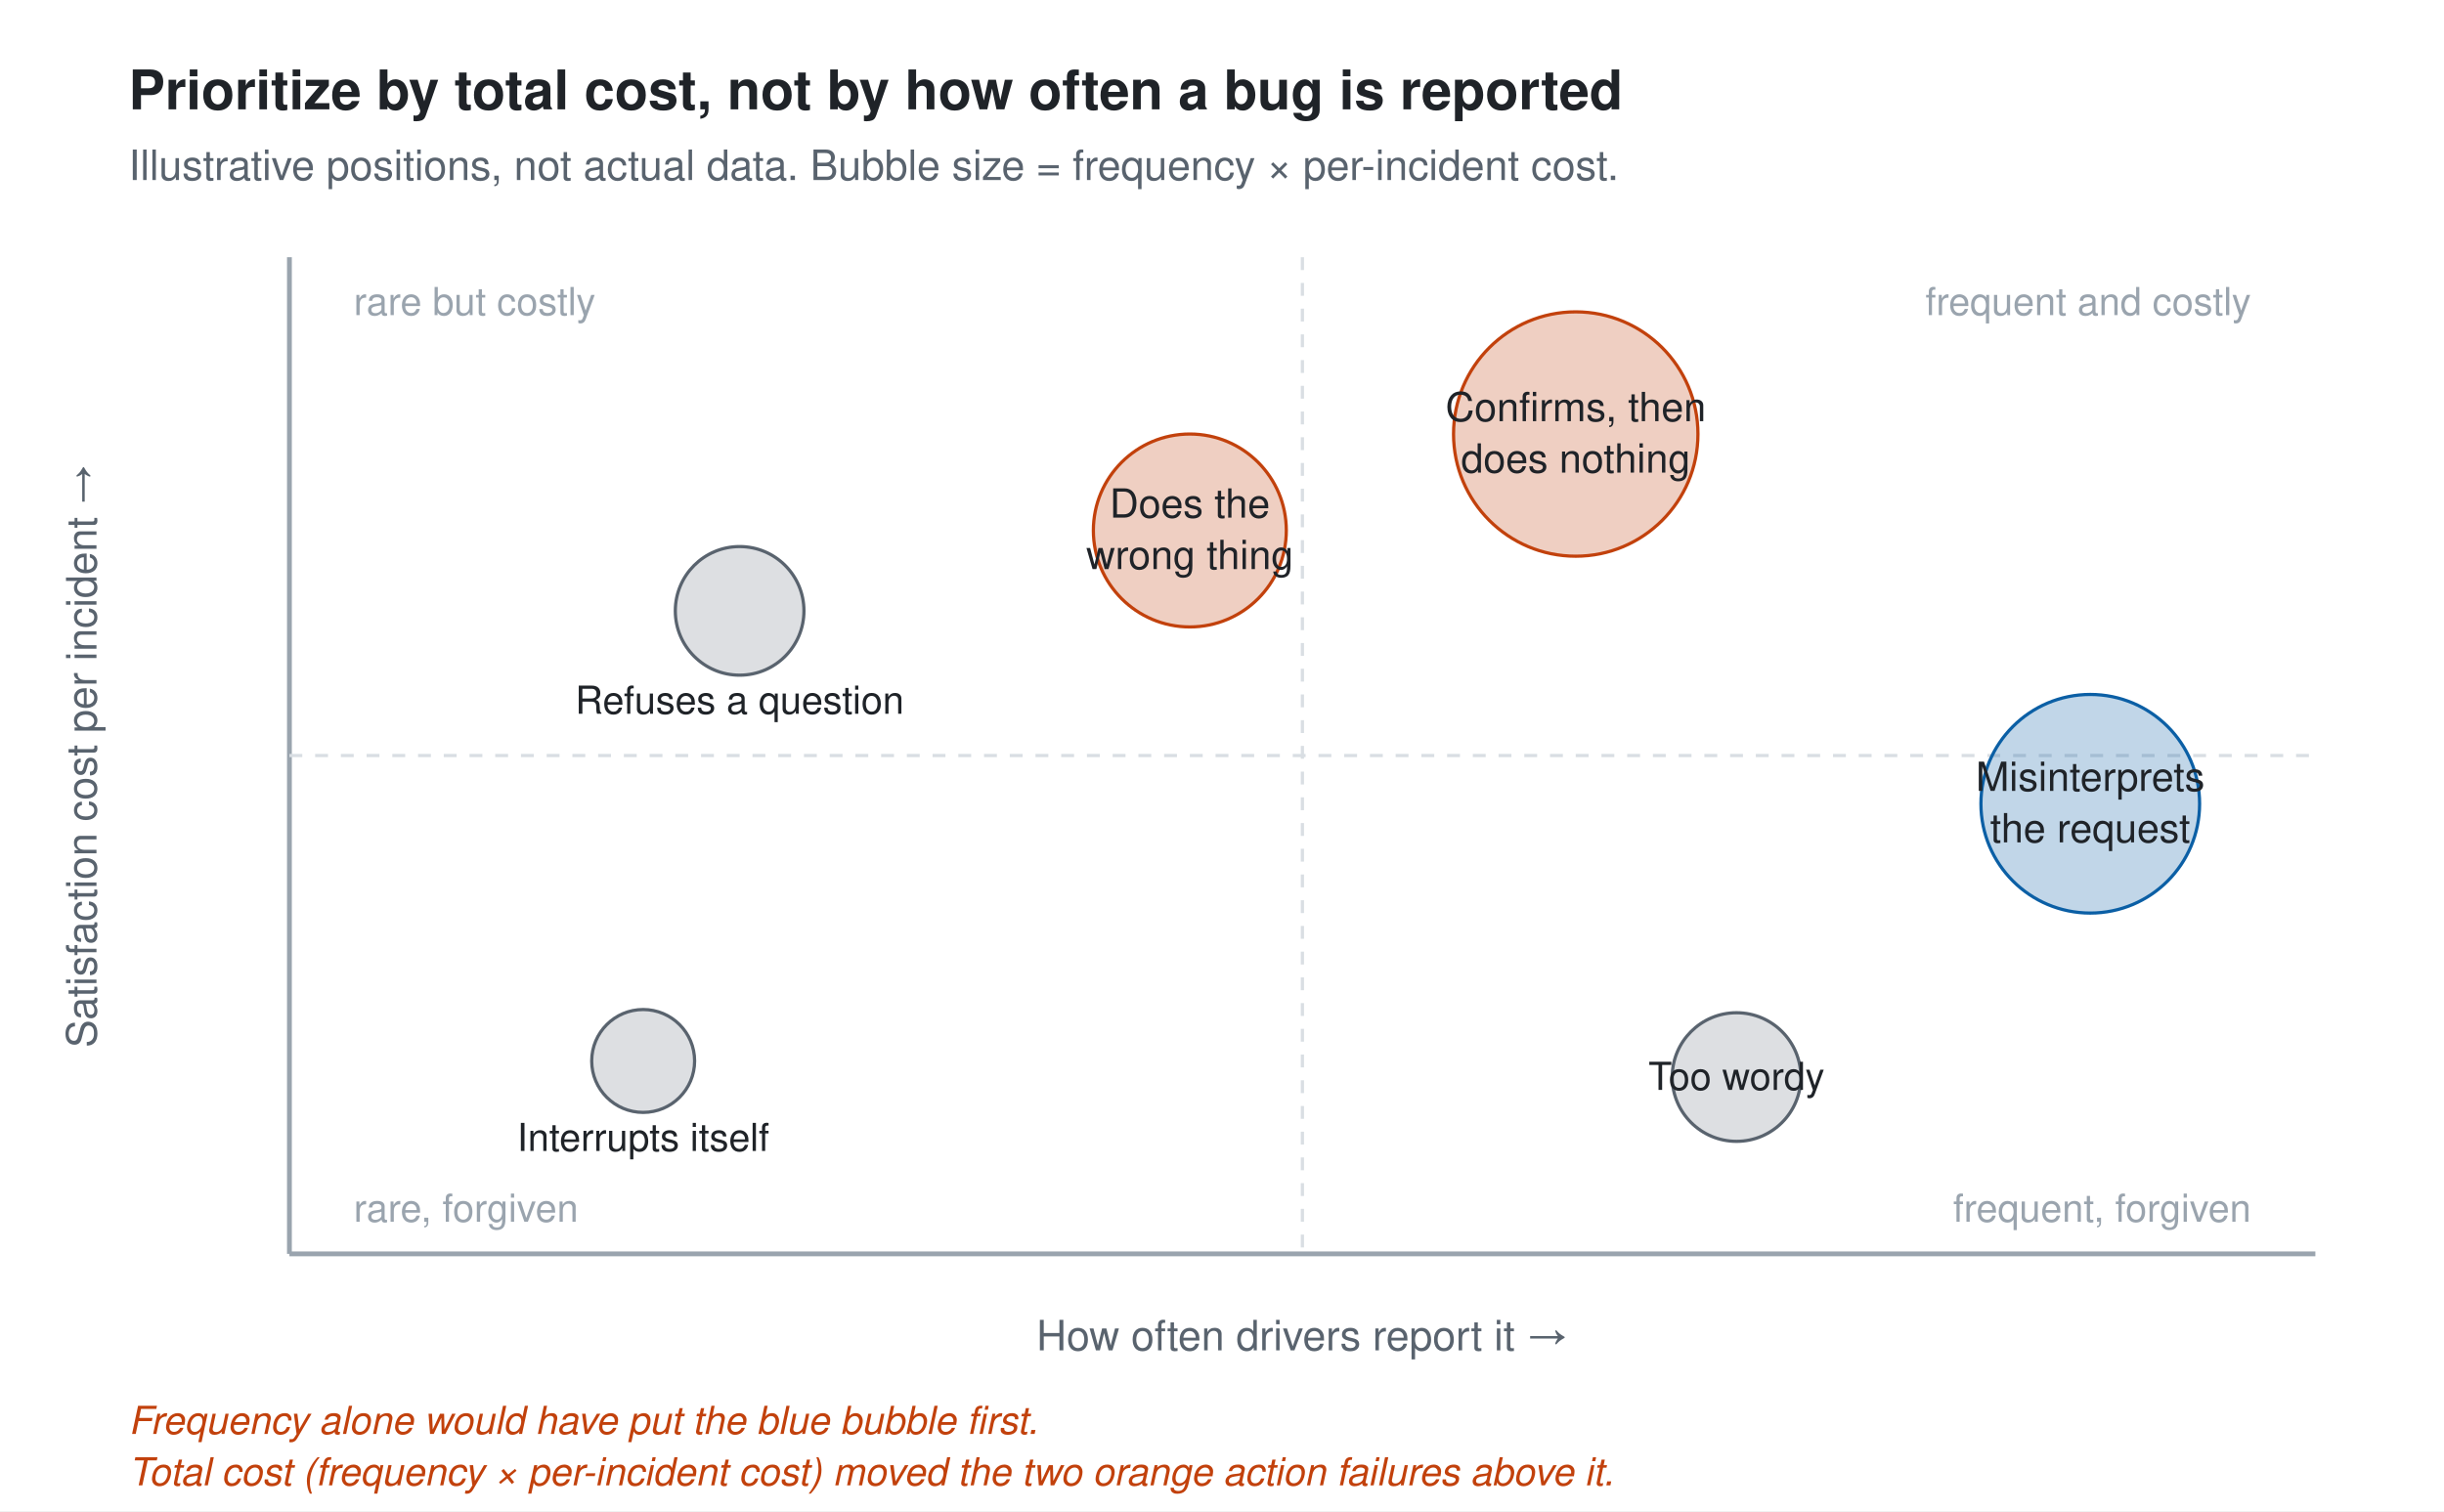
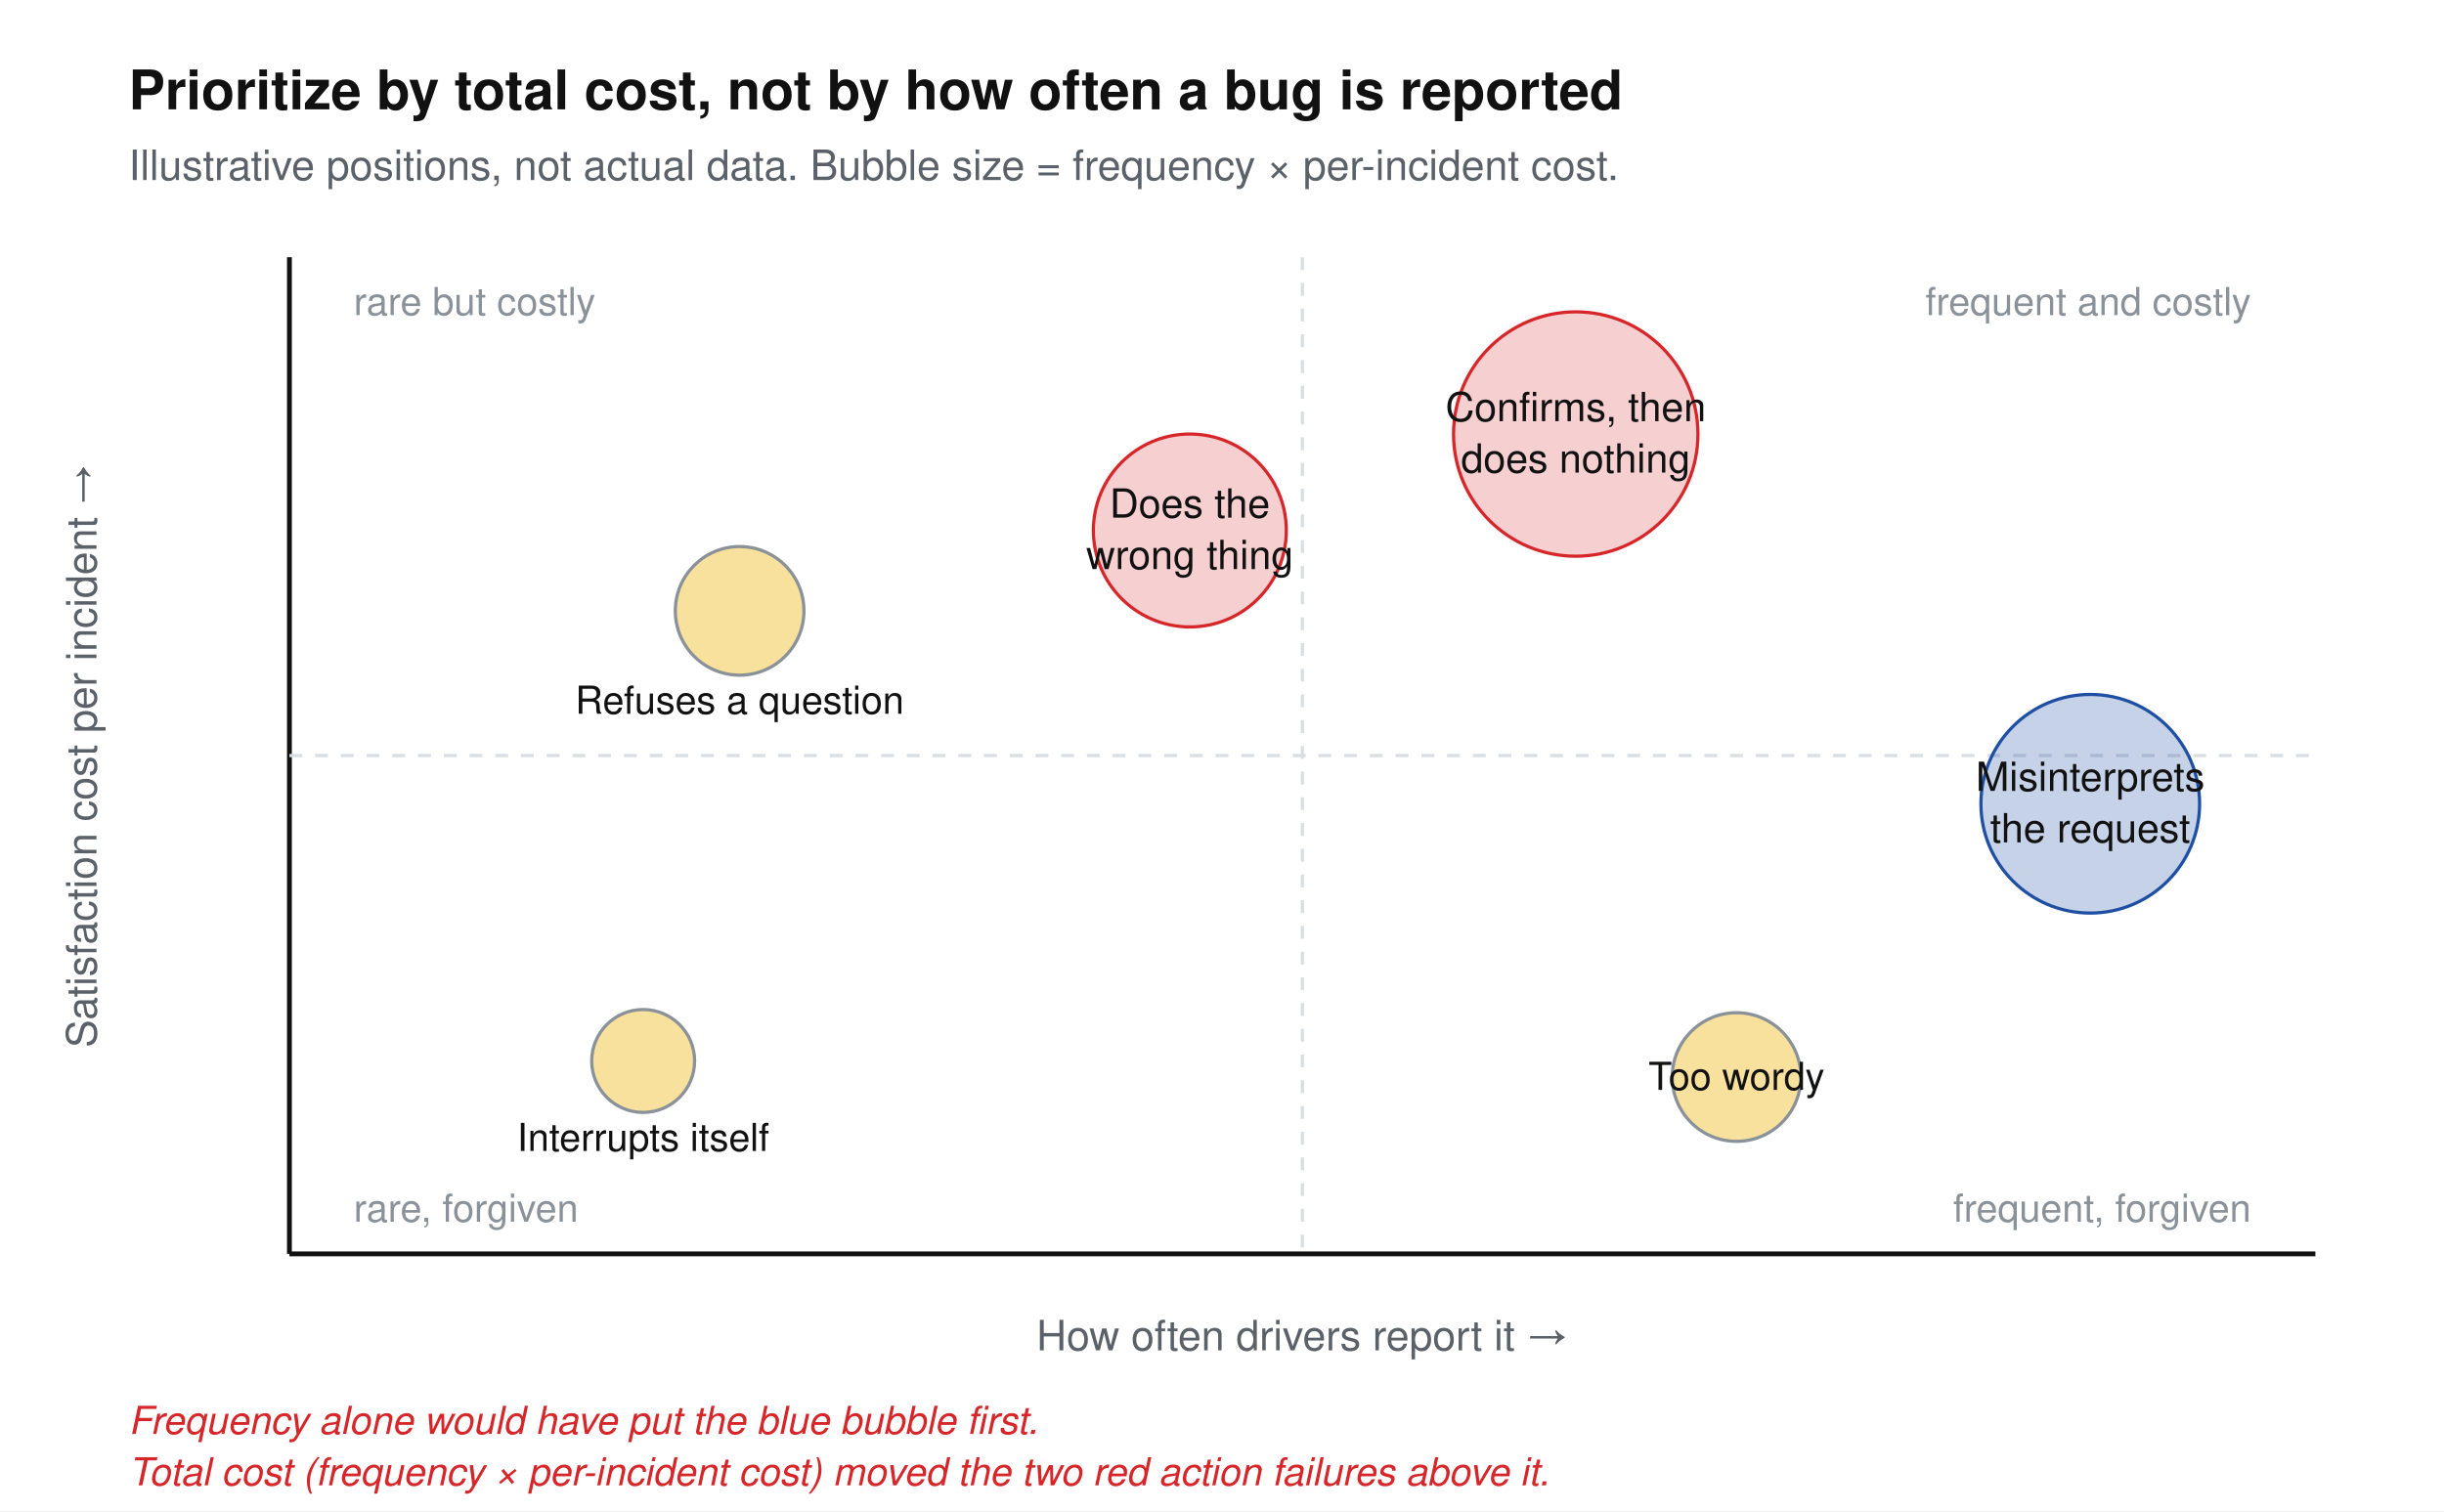
<svg xmlns="http://www.w3.org/2000/svg" viewBox="0 0 760 470" font-family="-apple-system,BlinkMacSystemFont,Helvetica,Arial,sans-serif">
  <rect width="760" height="470" fill="#ffffff" />
-   <text x="40" y="34" font-size="17" font-weight="600" fill="#1f2328">Prioritize by total cost, not by how often a bug is reported</text>
-   <text x="40" y="56" font-size="13" fill="#59636e">Illustrative positions, not actual data. Bubble size = frequency × per-incident cost.</text>
-   <line x1="90" y1="390" x2="720" y2="390" stroke="#9aa4ae" stroke-width="1.5" />
-   <line x1="90" y1="390" x2="90" y2="80" stroke="#9aa4ae" stroke-width="1.5" />
-   <text x="405" y="420" font-size="13" fill="#59636e" text-anchor="middle">How often drivers report it →</text>
-   <text x="30" y="235" font-size="13" fill="#59636e" text-anchor="middle" transform="rotate(-90 30 235)">Satisfaction cost per incident →</text>
+   <text x="40" y="34" font-size="17" font-weight="600" fill="#111111">Prioritize by total cost, not by how often a bug is reported</text>
+   <text x="40" y="56" font-size="13" fill="#5b6168">Illustrative positions, not actual data. Bubble size = frequency × per-incident cost.</text>
+   <line x1="90" y1="390" x2="720" y2="390" stroke="#111111" stroke-width="1.5" />
+   <line x1="90" y1="390" x2="90" y2="80" stroke="#111111" stroke-width="1.5" />
+   <text x="405" y="420" font-size="13" fill="#5b6168" text-anchor="middle">How often drivers report it →</text>
+   <text x="30" y="235" font-size="13" fill="#5b6168" text-anchor="middle" transform="rotate(-90 30 235)">Satisfaction cost per incident →</text>
  <line x1="405" y1="80" x2="405" y2="390" stroke="#d9dee3" stroke-dasharray="4 4" />
  <line x1="90" y1="235" x2="720" y2="235" stroke="#d9dee3" stroke-dasharray="4 4" />
-   <text x="700" y="98" font-size="12" fill="#9aa4ae" text-anchor="end">frequent and costly</text>
-   <text x="110" y="98" font-size="12" fill="#9aa4ae">rare but costly</text>
-   <text x="700" y="380" font-size="12" fill="#9aa4ae" text-anchor="end">frequent, forgiven</text>
-   <text x="110" y="380" font-size="12" fill="#9aa4ae">rare, forgiven</text>
-   <circle cx="650" cy="250" r="34" fill="#0b5fa5" fill-opacity=".25" stroke="#0b5fa5" />
-   <text x="650" y="246" font-size="12.5" fill="#1f2328" text-anchor="middle">Misinterprets</text>
-   <text x="650" y="262" font-size="12.5" fill="#1f2328" text-anchor="middle">the request</text>
-   <circle cx="490" cy="135" r="38" fill="#c2410c" fill-opacity=".25" stroke="#c2410c" />
-   <text x="490" y="131" font-size="12.5" fill="#1f2328" text-anchor="middle">Confirms, then</text>
-   <text x="490" y="147" font-size="12.5" fill="#1f2328" text-anchor="middle">does nothing</text>
-   <circle cx="370" cy="165" r="30" fill="#c2410c" fill-opacity=".25" stroke="#c2410c" />
-   <text x="370" y="161" font-size="12.5" fill="#1f2328" text-anchor="middle">Does the</text>
-   <text x="370" y="177" font-size="12.5" fill="#1f2328" text-anchor="middle">wrong thing</text>
-   <circle cx="540" cy="335" r="20" fill="#59636e" fill-opacity=".2" stroke="#59636e" />
-   <text x="540" y="339" font-size="12" fill="#1f2328" text-anchor="middle">Too wordy</text>
-   <circle cx="200" cy="330" r="16" fill="#59636e" fill-opacity=".2" stroke="#59636e" />
-   <text x="200" y="358" font-size="12" fill="#1f2328" text-anchor="middle">Interrupts itself</text>
-   <circle cx="230" cy="190" r="20" fill="#59636e" fill-opacity=".2" stroke="#59636e" />
-   <text x="230" y="222" font-size="12" fill="#1f2328" text-anchor="middle">Refuses a question</text>
-   <text x="40" y="446" font-size="12" fill="#c2410c" font-style="italic">Frequency alone would have put the blue bubble first.</text>
-   <text x="40" y="462" font-size="12" fill="#c2410c" font-style="italic">Total cost (frequency × per-incident cost) moved the two orange action failures above it.</text>
+   <text x="700" y="98" font-size="12" fill="#8a9199" text-anchor="end">frequent and costly</text>
+   <text x="110" y="98" font-size="12" fill="#8a9199">rare but costly</text>
+   <text x="700" y="380" font-size="12" fill="#8a9199" text-anchor="end">frequent, forgiven</text>
+   <text x="110" y="380" font-size="12" fill="#8a9199">rare, forgiven</text>
+   <circle cx="650" cy="250" r="34" fill="#1f4fa3" fill-opacity=".25" stroke="#1f4fa3" />
+   <text x="650" y="246" font-size="12.5" fill="#111111" text-anchor="middle">Misinterprets</text>
+   <text x="650" y="262" font-size="12.5" fill="#111111" text-anchor="middle">the request</text>
+   <circle cx="490" cy="135" r="38" fill="#d7262a" fill-opacity=".22" stroke="#d7262a" />
+   <text x="490" y="131" font-size="12.5" fill="#111111" text-anchor="middle">Confirms, then</text>
+   <text x="490" y="147" font-size="12.5" fill="#111111" text-anchor="middle">does nothing</text>
+   <circle cx="370" cy="165" r="30" fill="#d7262a" fill-opacity=".22" stroke="#d7262a" />
+   <text x="370" y="161" font-size="12.5" fill="#111111" text-anchor="middle">Does the</text>
+   <text x="370" y="177" font-size="12.5" fill="#111111" text-anchor="middle">wrong thing</text>
+   <circle cx="540" cy="335" r="20" fill="#f2c94c" fill-opacity=".55" stroke="#8a9199" />
+   <text x="540" y="339" font-size="12" fill="#111111" text-anchor="middle">Too wordy</text>
+   <circle cx="200" cy="330" r="16" fill="#f2c94c" fill-opacity=".55" stroke="#8a9199" />
+   <text x="200" y="358" font-size="12" fill="#111111" text-anchor="middle">Interrupts itself</text>
+   <circle cx="230" cy="190" r="20" fill="#f2c94c" fill-opacity=".55" stroke="#8a9199" />
+   <text x="230" y="222" font-size="12" fill="#111111" text-anchor="middle">Refuses a question</text>
+   <text x="40" y="446" font-size="12" fill="#d7262a" font-style="italic">Frequency alone would have put the blue bubble first.</text>
+   <text x="40" y="462" font-size="12" fill="#d7262a" font-style="italic">Total cost (frequency × per-incident cost) moved the two red action failures above it.</text>
</svg>
